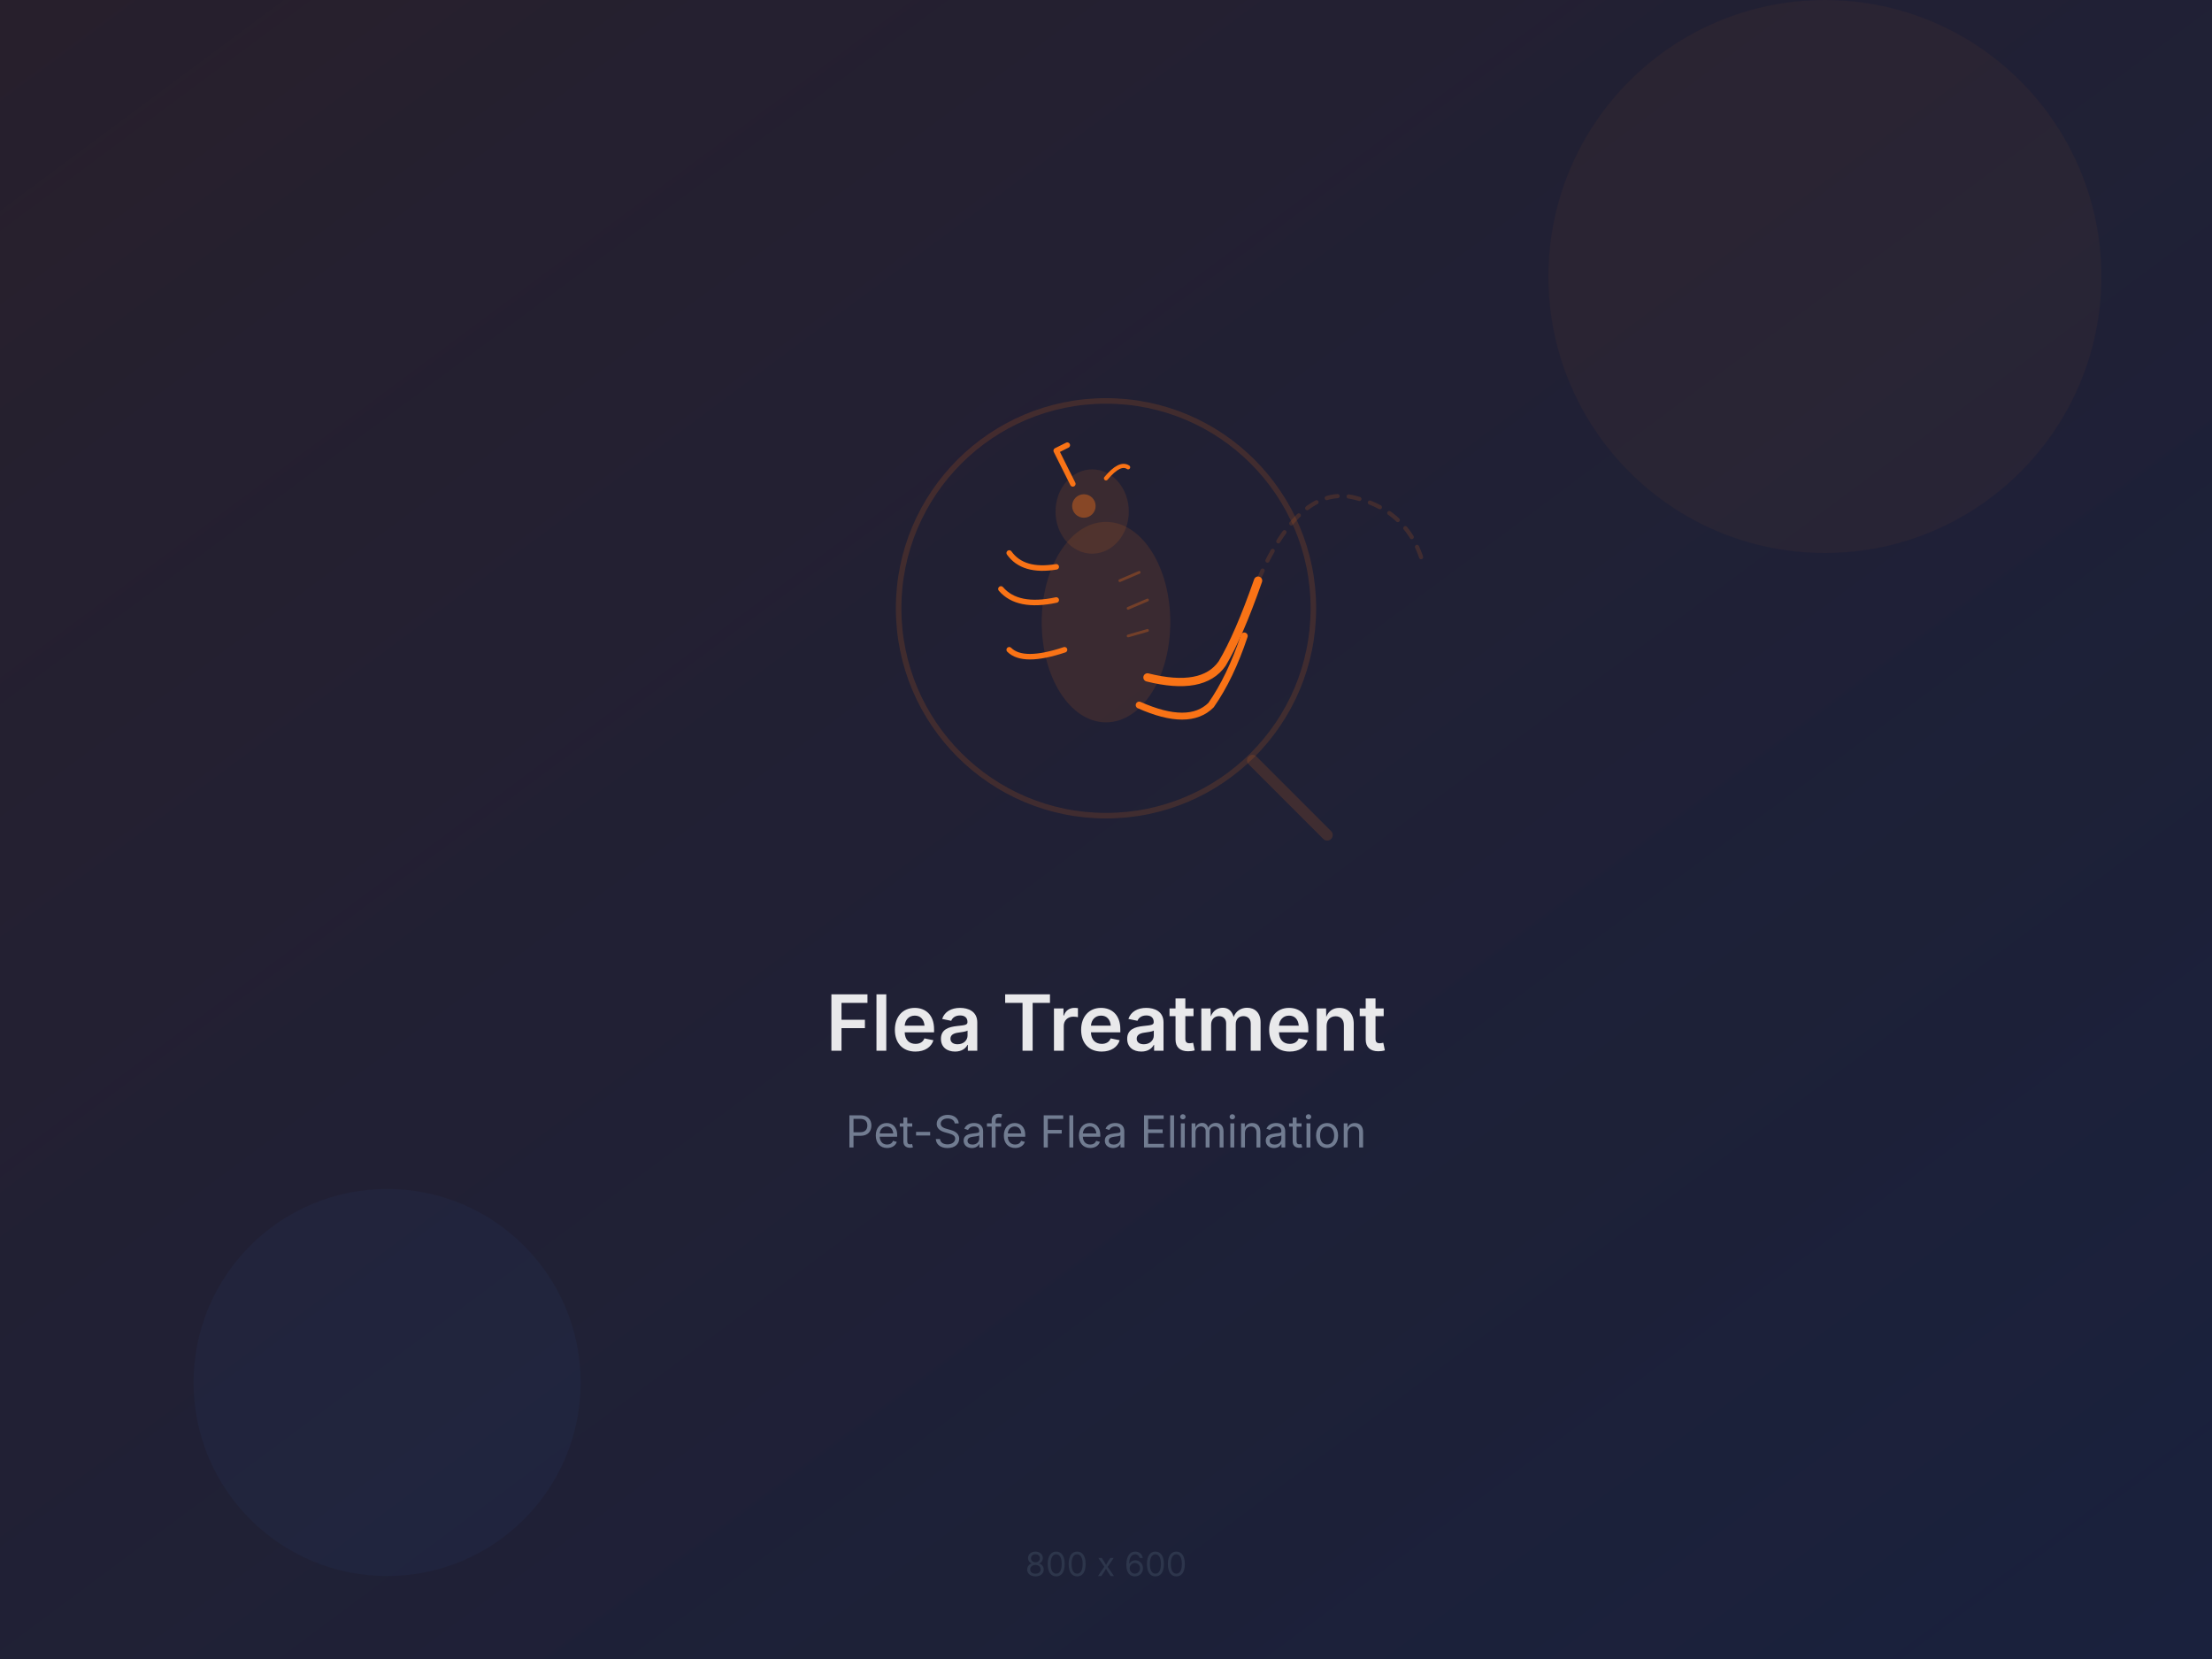
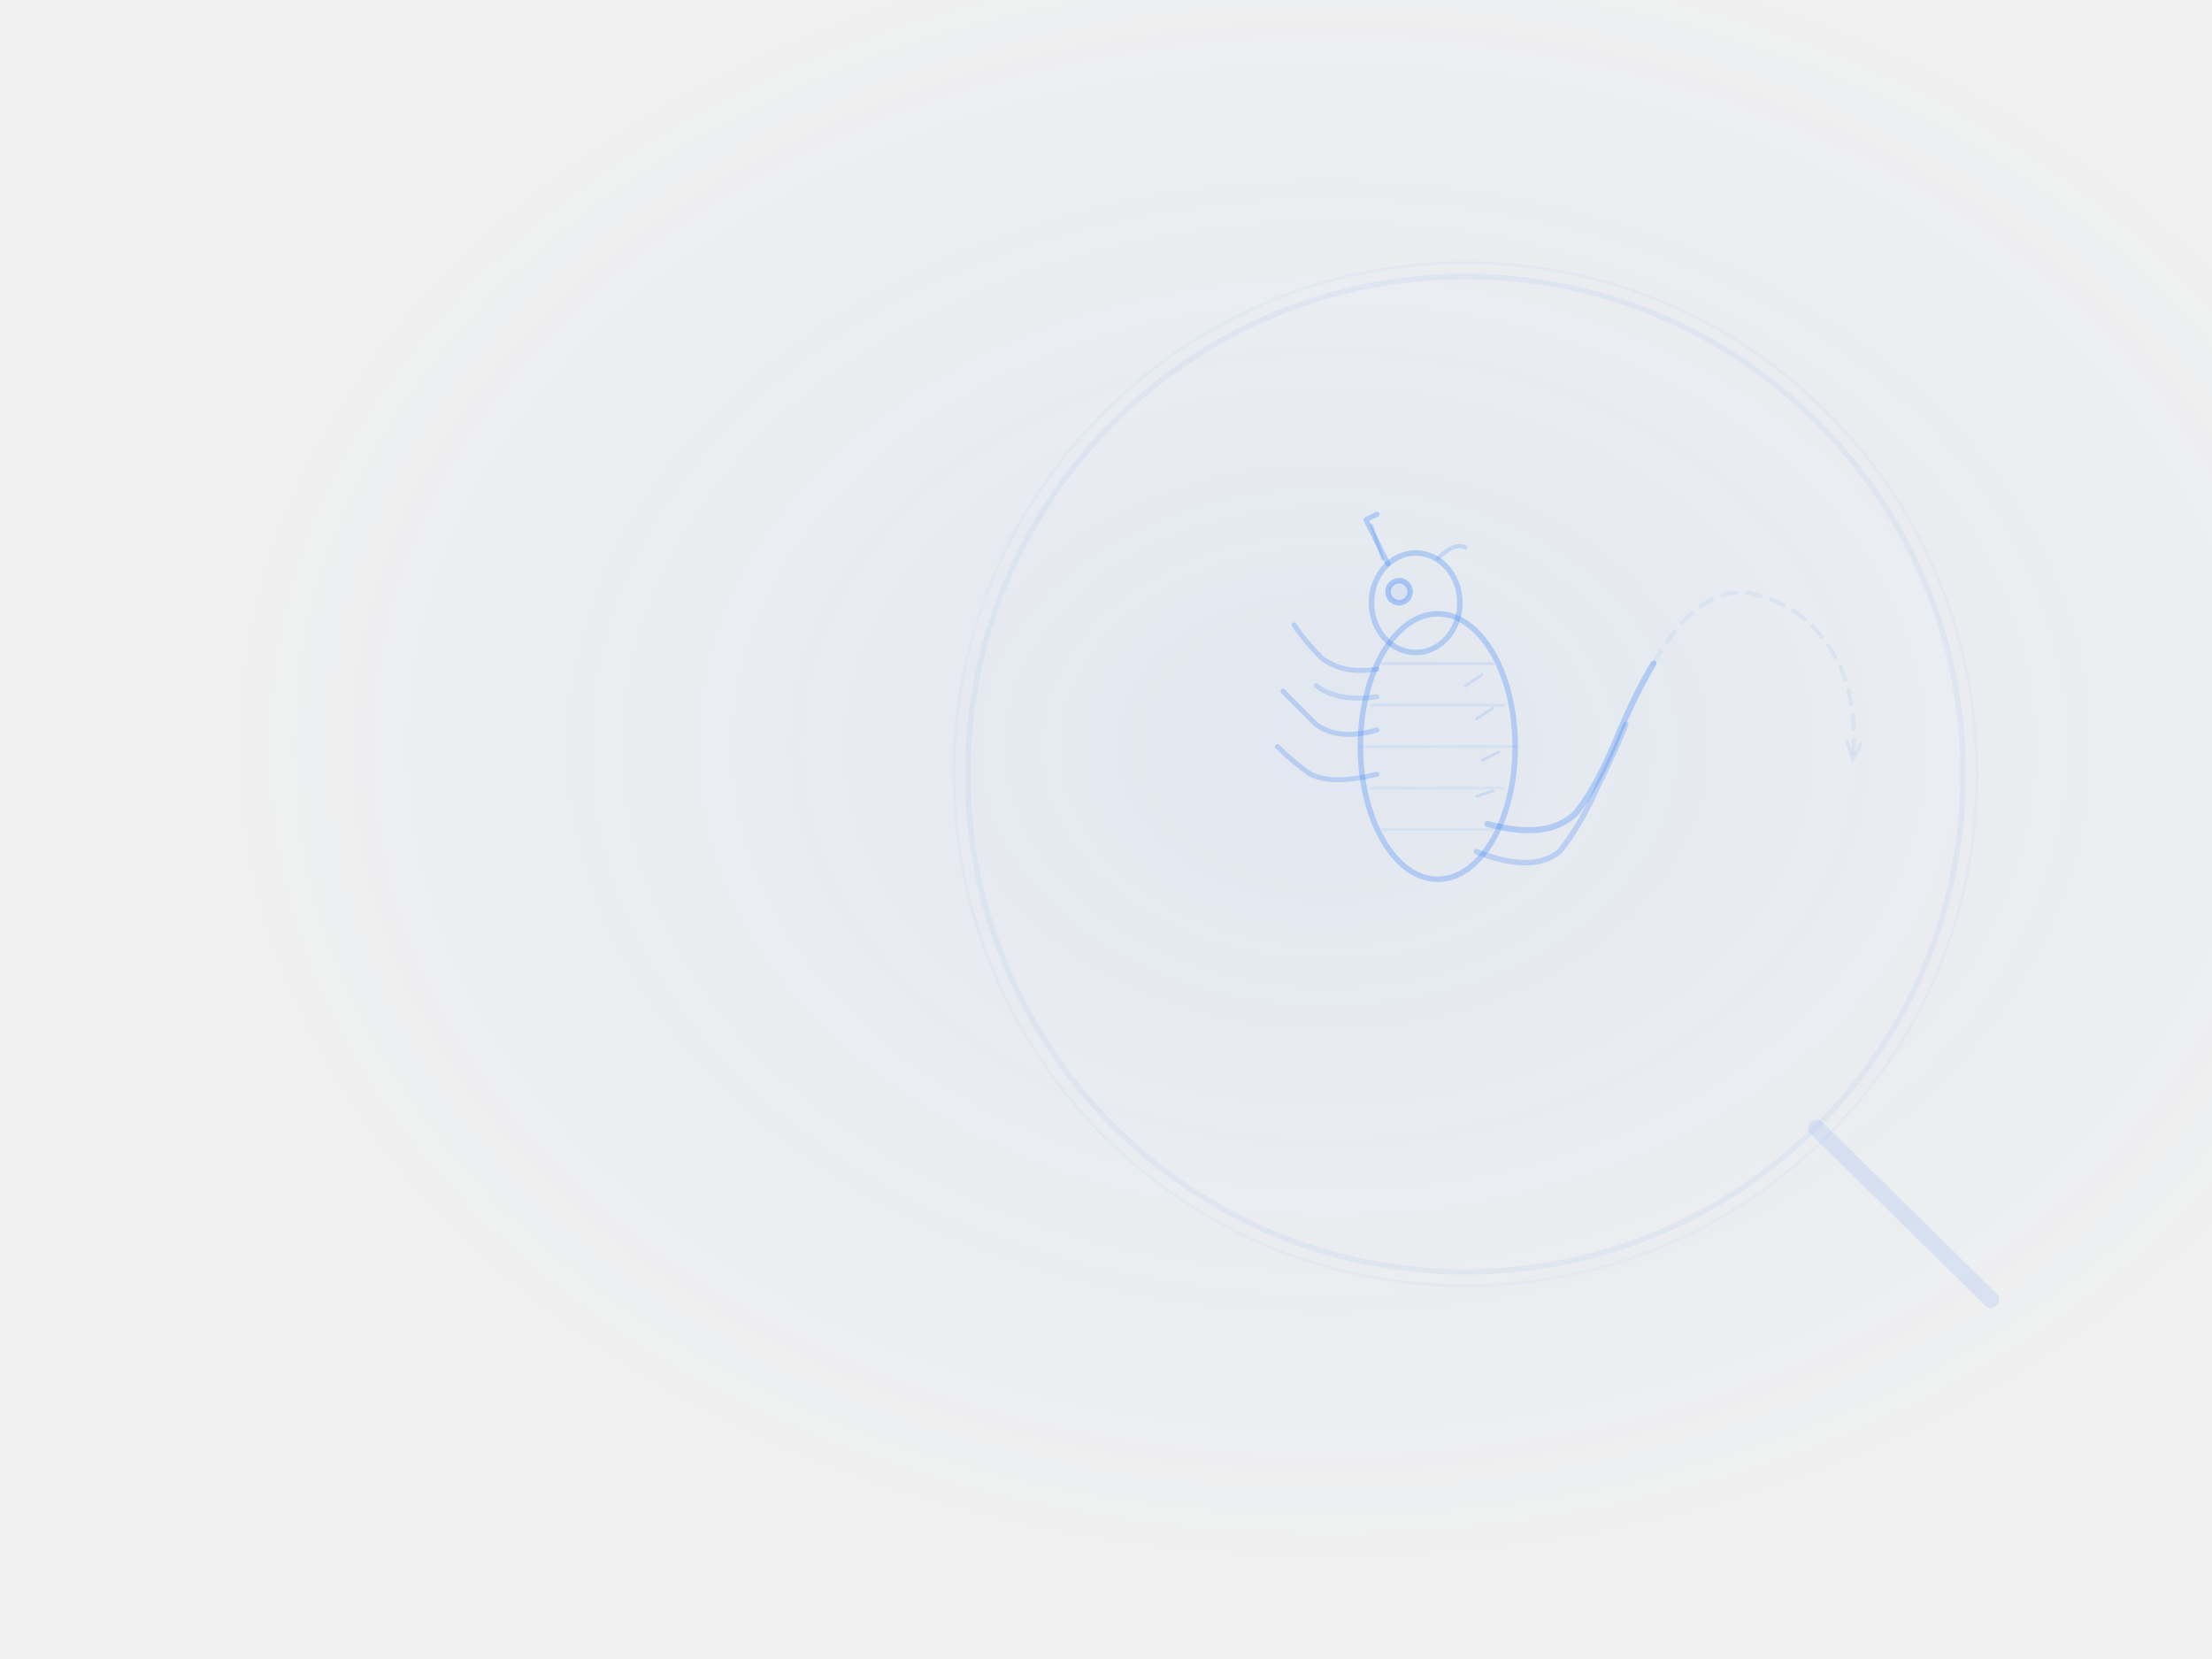
- <svg xmlns="http://www.w3.org/2000/svg" viewBox="0 0 800 600" width="800" height="600">
+ <svg xmlns="http://www.w3.org/2000/svg" viewBox="0 0 800 600" fill="none">
  <defs>
-     <linearGradient id="bg" x1="0%" y1="0%" x2="100%" y2="100%">
-       <stop offset="0%" style="stop-color:#1a1a2e;stop-opacity:1" />
-       <stop offset="100%" style="stop-color:#16213e;stop-opacity:1" />
-     </linearGradient>
-     <linearGradient id="accent" x1="0%" y1="0%" x2="100%" y2="100%">
-       <stop offset="0%" style="stop-color:#f97316;stop-opacity:0.2" />
-       <stop offset="100%" style="stop-color:#ea580c;stop-opacity:0.05" />
-     </linearGradient>
+     <radialGradient id="bg" cx="0.6" cy="0.45" r="0.5">
+       <stop offset="0%" stop-color="#3b82f6" stop-opacity="0.08" />
+       <stop offset="100%" stop-color="#3b82f6" stop-opacity="0" />
+     </radialGradient>
  </defs>
  <rect width="800" height="600" fill="url(#bg)" />
-   <rect width="800" height="600" fill="url(#accent)" opacity="0.3" />
-   <circle cx="660" cy="100" r="100" fill="#f97316" opacity="0.04" />
-   <circle cx="140" cy="500" r="70" fill="#3b82f6" opacity="0.04" />
-   <g transform="translate(400,225)" fill="none" stroke="#f97316" stroke-width="2.5" stroke-linecap="round" stroke-linejoin="round">
-     <ellipse cx="0" cy="0" rx="22" ry="35" fill="#f97316" opacity="0.12" stroke="#f97316" />
-     <ellipse cx="-5" cy="-40" rx="12" ry="14" fill="#f97316" opacity="0.12" stroke="#f97316" />
-     <circle cx="-8" cy="-42" r="3" fill="#f97316" opacity="0.4" />
-     <path d="M-12,-50 L-18,-62 L-14,-64" stroke-width="2" />
-     <path d="M0,-52 Q5,-58 8,-56" stroke-width="1.5" />
-     <path d="M15,20 Q35,25 42,15 Q48,5 55,-15" stroke-width="3" />
-     <path d="M12,30 Q30,38 38,30 Q45,20 50,5" stroke-width="2.5" />
-     <path d="M-18,-20 Q-30,-18 -35,-25" stroke-width="2" />
-     <path d="M-18,-8 Q-32,-5 -38,-12" stroke-width="2" />
-     <path d="M-15,10 Q-30,15 -35,10" stroke-width="2" />
-     <line x1="5" y1="-15" x2="12" y2="-18" stroke-width="1" opacity="0.3" />
-     <line x1="8" y1="-5" x2="15" y2="-8" stroke-width="1" opacity="0.3" />
-     <line x1="8" y1="5" x2="15" y2="3" stroke-width="1" opacity="0.3" />
-     <path d="M55,-15 Q70,-50 90,-45 Q110,-40 115,-20" stroke="#f97316" stroke-width="1.5" opacity="0.15" stroke-dasharray="4,4" fill="none" />
-     <circle cx="0" cy="-5" r="75" stroke="#f97316" stroke-width="2" opacity="0.15" fill="none" />
-     <line x1="53" y1="50" x2="80" y2="77" stroke="#f97316" stroke-width="4" opacity="0.15" />
+   <circle cx="530" cy="280" r="180" stroke="#3b82f6" stroke-opacity="0.06" stroke-width="2" fill="none" />
+   <circle cx="530" cy="280" r="185" stroke="#3b82f6" stroke-opacity="0.04" stroke-width="1" fill="none" />
+   <line x1="657" y1="408" x2="720" y2="470" stroke="#3b82f6" stroke-opacity="0.12" stroke-width="6" stroke-linecap="round" />
+   <g transform="translate(520, 270)" stroke="#3b82f6" stroke-width="2" fill="none" stroke-linecap="round" stroke-linejoin="round">
+     <ellipse cx="0" cy="0" rx="28" ry="48" stroke-opacity="0.3" />
+     <ellipse cx="-8" cy="-52" rx="16" ry="18" stroke-opacity="0.3" />
+     <circle cx="-14" cy="-56" r="4" stroke-opacity="0.35" fill="#3b82f6" fill-opacity="0.08" />
+     <path d="M-18 -66 L-26 -82 L-22 -84" stroke-opacity="0.3" stroke-width="1.8" />
+     <path d="M-20 -68 L-24 -80" stroke-opacity="0.2" stroke-width="1.2" />
+     <path d="M0 -68 Q6 -74 10 -72" stroke-opacity="0.2" stroke-width="1.5" />
+     <line x1="-20" y1="-30" x2="20" y2="-30" stroke-opacity="0.12" stroke-width="1" />
+     <line x1="-24" y1="-15" x2="24" y2="-15" stroke-opacity="0.1" stroke-width="1" />
+     <line x1="-28" y1="0" x2="28" y2="0" stroke-opacity="0.08" stroke-width="1" />
+     <line x1="-24" y1="15" x2="24" y2="15" stroke-opacity="0.08" stroke-width="1" />
+     <line x1="-20" y1="30" x2="20" y2="30" stroke-opacity="0.08" stroke-width="1" />
+     <g stroke-opacity="0.15" stroke-width="1">
+       <line x1="10" y1="-22" x2="16" y2="-26" />
+       <line x1="14" y1="-10" x2="20" y2="-14" />
+       <line x1="16" y1="5" x2="22" y2="2" />
+       <line x1="14" y1="18" x2="20" y2="16" />
+     </g>
+     <path d="M18 28 Q40 34 50 24 Q58 14 66 -6 Q72 -20 78 -30" stroke-opacity="0.3" stroke-width="2.2" />
+     <path d="M14 38 Q34 46 44 38 Q52 28 58 14 Q64 2 68 -8" stroke-opacity="0.25" stroke-width="2" />
+     <path d="M-22 -6 Q-36 -2 -44 -8 Q-50 -14 -56 -20" stroke-opacity="0.25" stroke-width="1.8" />
+     <path d="M-22 10 Q-38 14 -46 10 Q-52 6 -58 0" stroke-opacity="0.25" stroke-width="1.8" />
+     <path d="M-22 -28 Q-34 -26 -42 -32 Q-48 -38 -52 -44" stroke-opacity="0.25" stroke-width="1.8" />
+     <path d="M-22 -18 Q-36 -16 -44 -22" stroke-opacity="0.2" stroke-width="1.8" />
+     <path d="M78 -30 Q95 -60 115 -55 Q135 -50 145 -30 Q152 -15 150 5" stroke-opacity="0.08" stroke-width="1.5" stroke-dasharray="5 4" />
+     <path d="M148 -2 L150 5 L153 -1" stroke-opacity="0.08" stroke-width="1.2" />
  </g>
-   <text x="400" y="380" text-anchor="middle" font-family="Inter, system-ui, -apple-system, sans-serif" font-size="28" font-weight="600" fill="#ffffff" opacity="0.9">Flea Treatment</text>
-   <text x="400" y="415" text-anchor="middle" font-family="Inter, system-ui, -apple-system, sans-serif" font-size="16" font-weight="400" fill="#94a3b8" opacity="0.7">Pet-Safe Flea Elimination</text>
-   <text x="400" y="570" text-anchor="middle" font-family="Inter, system-ui, -apple-system, sans-serif" font-size="12" fill="#475569" opacity="0.4">800 x 600</text>
</svg>
